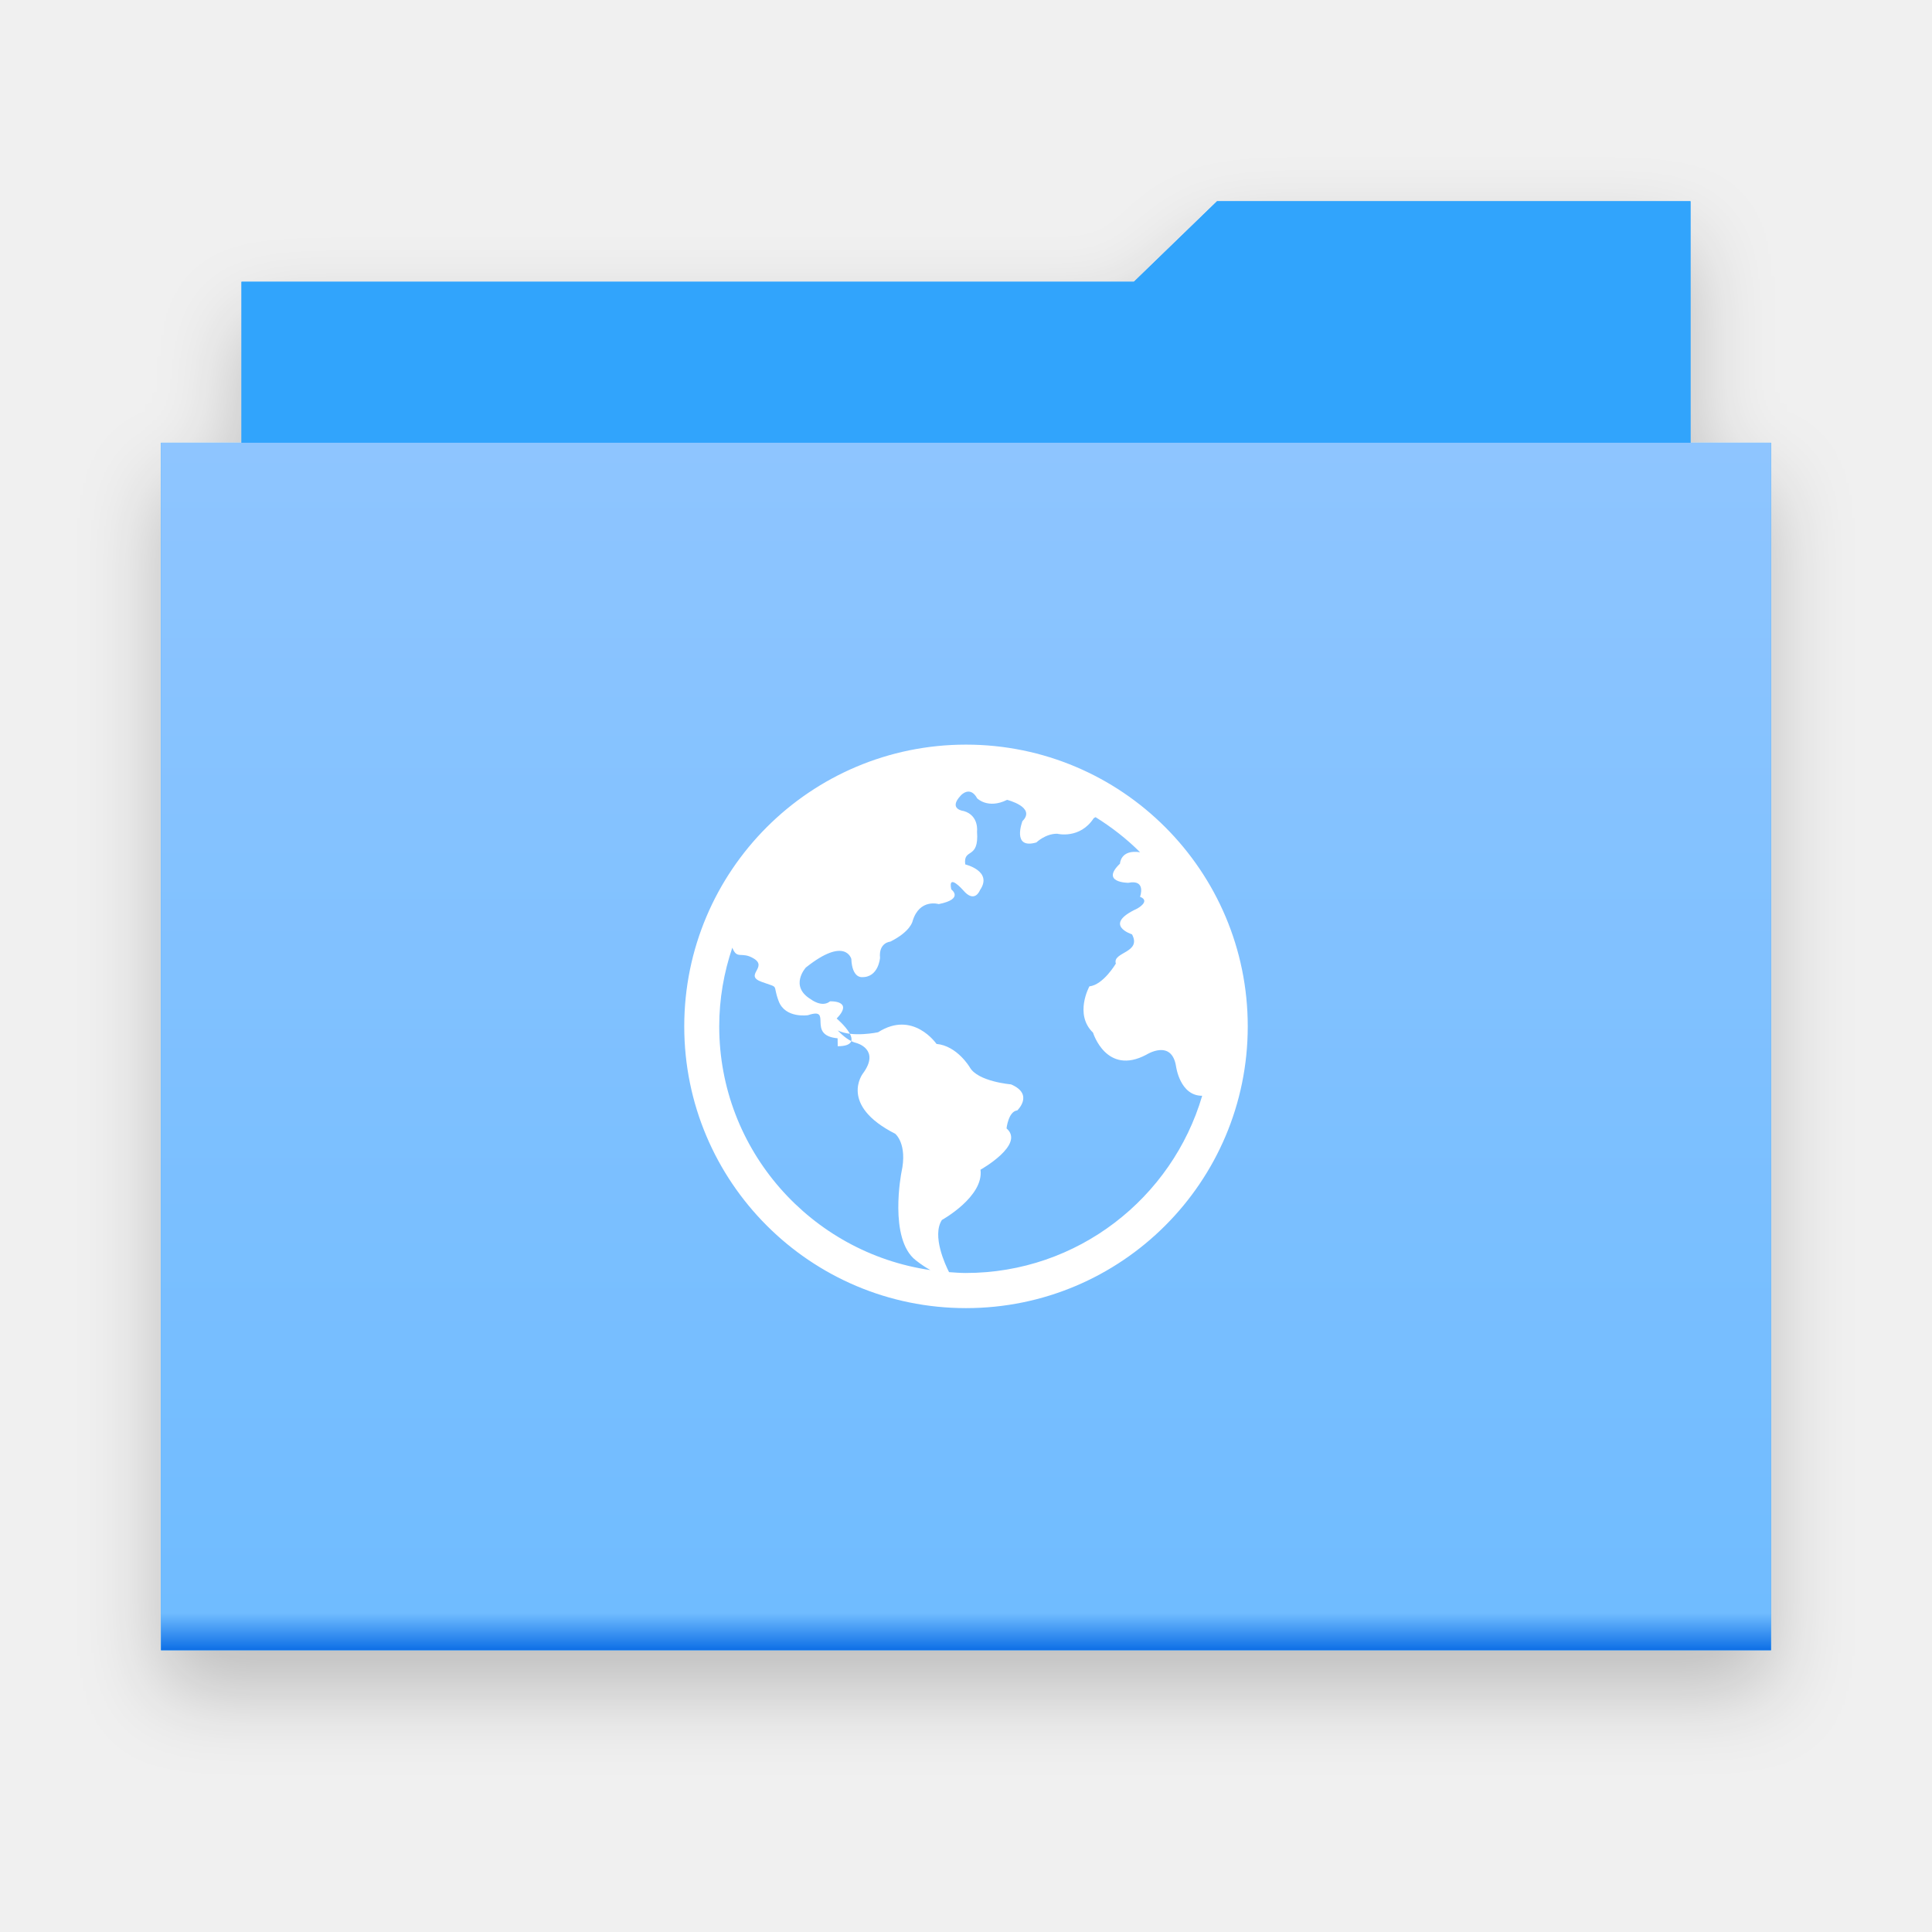
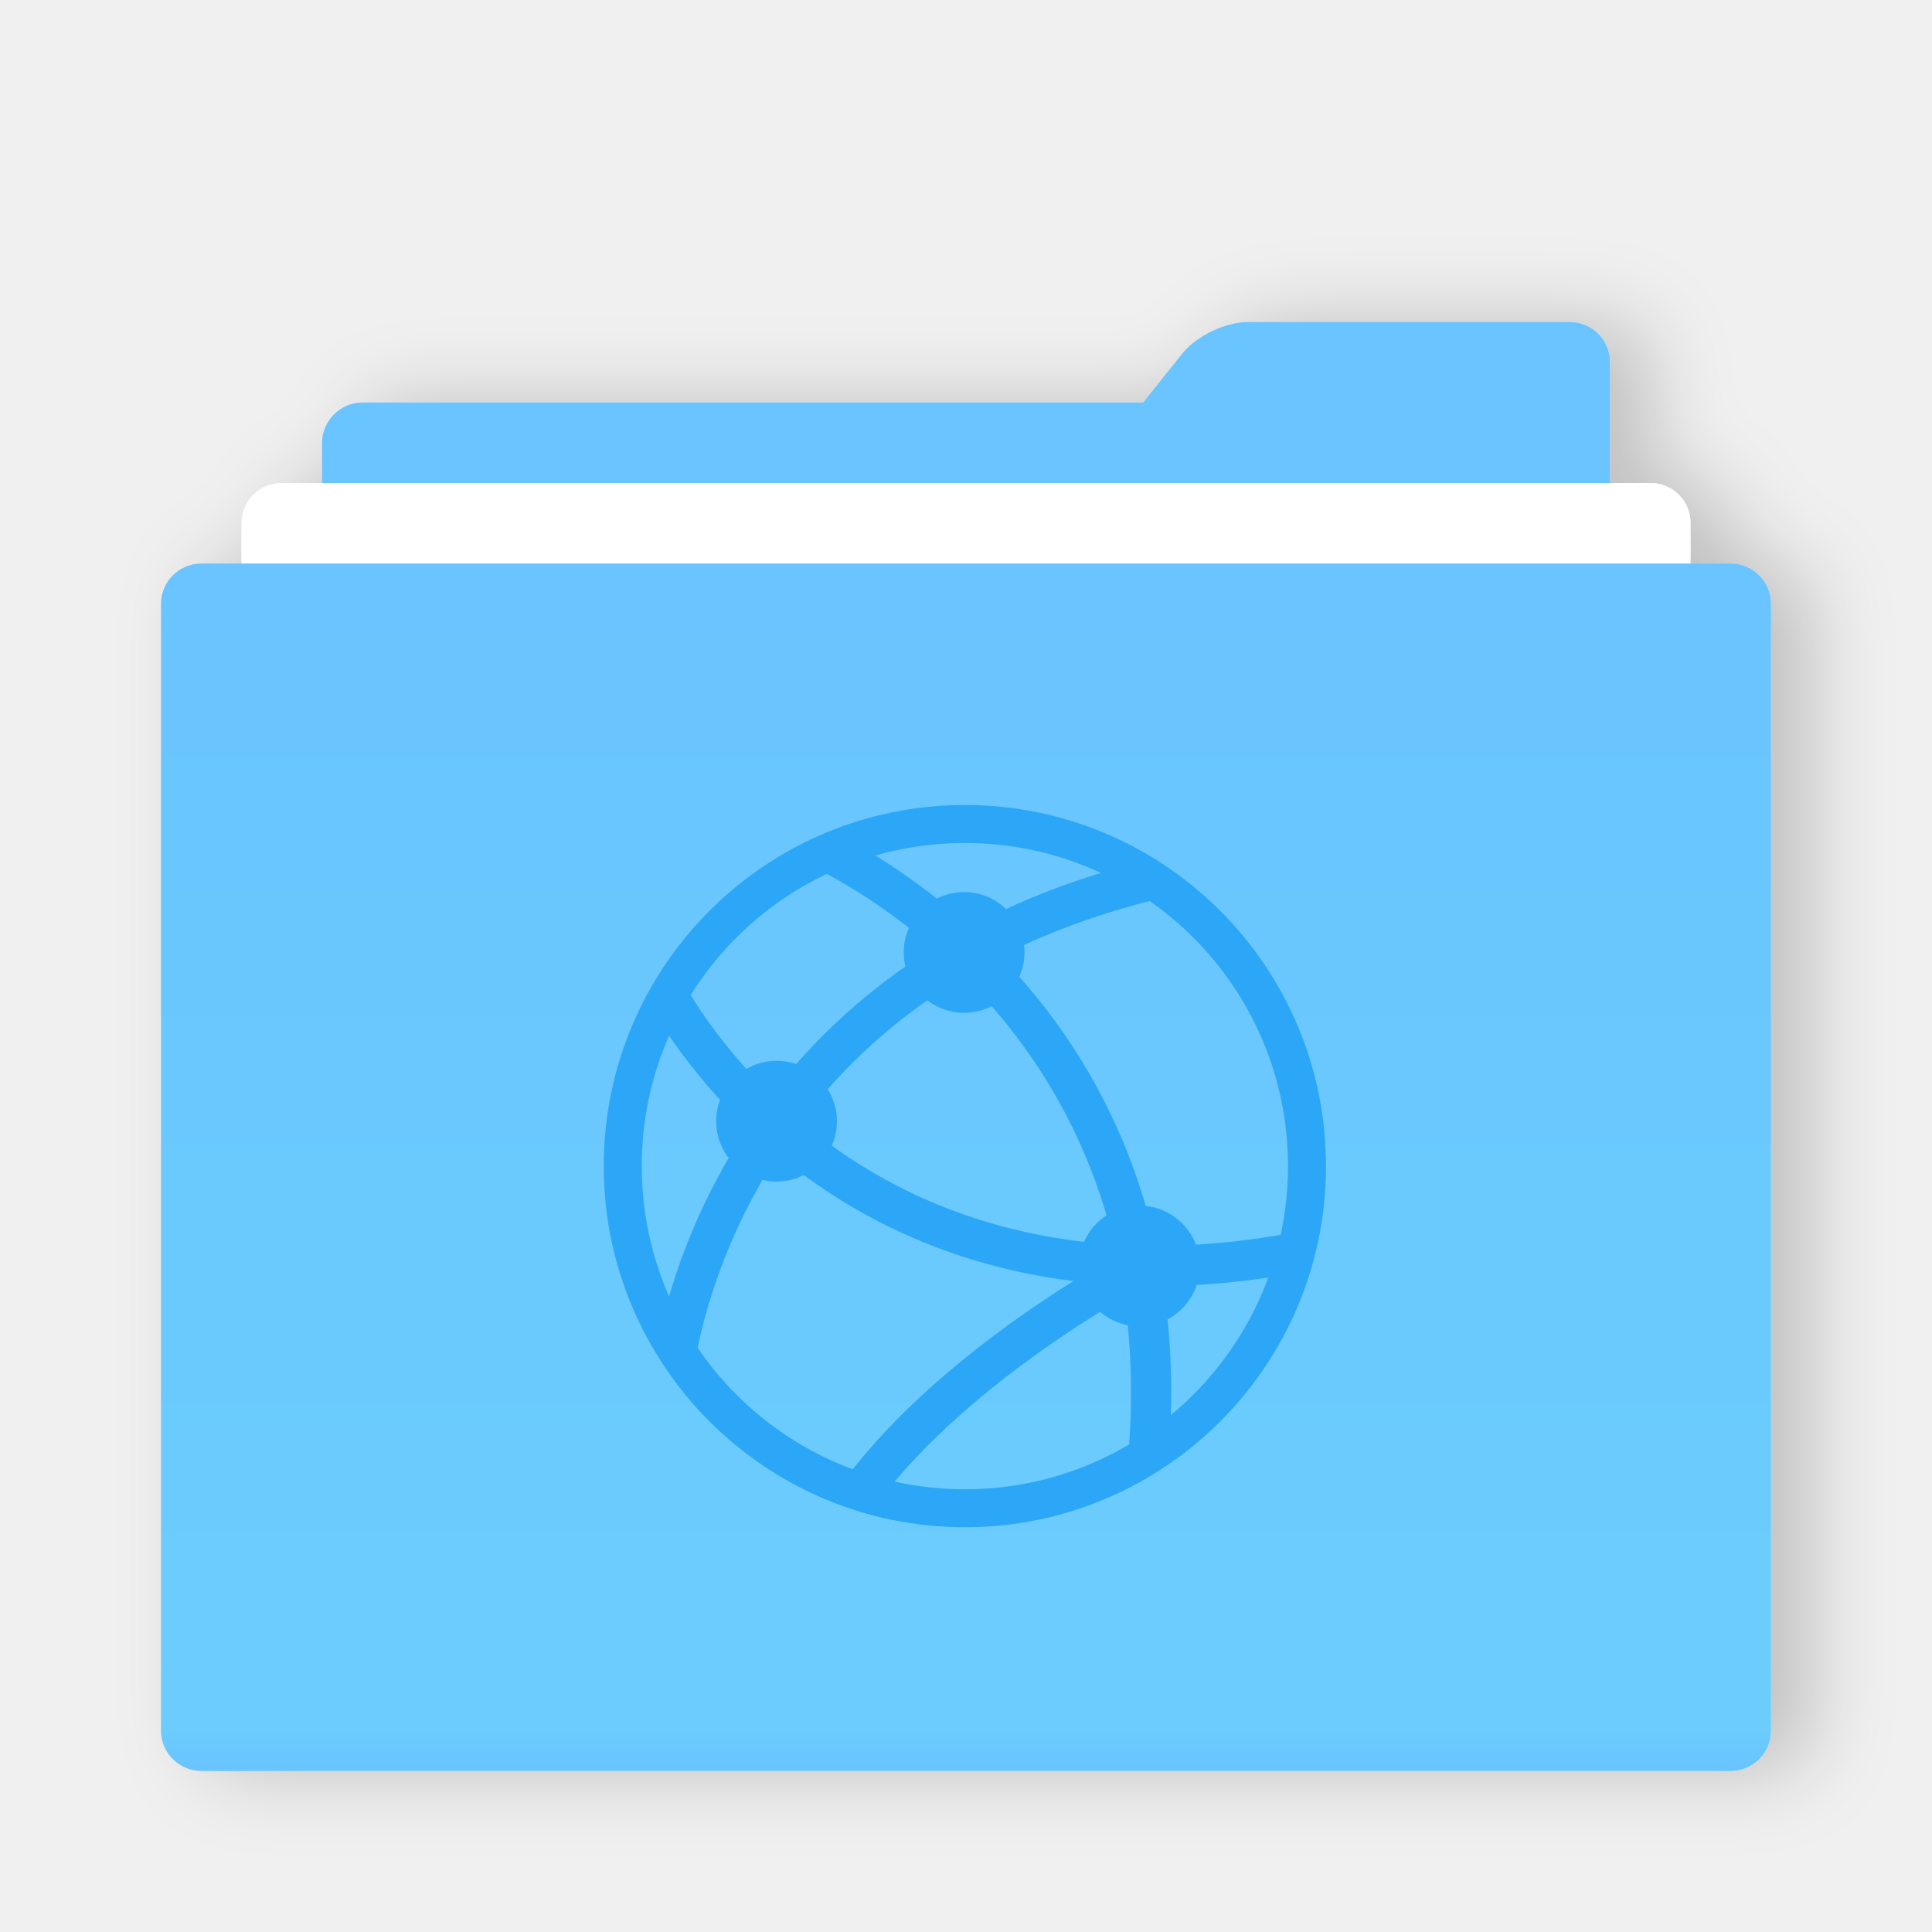
<svg xmlns="http://www.w3.org/2000/svg" width="48px" height="48px" viewBox="0 0 48 48" version="1.1">
  <defs>
    <filter x="-50%" y="-50%" width="200%" height="200%" filterUnits="objectBoundingBox" id="filter-1">
      <feOffset dx="0" dy="1" in="SourceAlpha" result="shadowOffsetOuter1" />
      <feGaussianBlur stdDeviation="1" in="shadowOffsetOuter1" result="shadowBlurOuter1" />
-       <feColorMatrix values="0 0 0 0 0   0 0 0 0 0   0 0 0 0 0  0 0 0 0.21 0" in="shadowBlurOuter1" type="matrix" result="shadowMatrixOuter1" />
+       <feColorMatrix values="0 0 0 0 0   0 0 0 0 0   0 0 0 0 0  0 0 0 0.2 0" type="matrix" in="shadowBlurOuter1" result="shadowMatrixOuter1" />
      <feMerge>
        <feMergeNode in="shadowMatrixOuter1" />
        <feMergeNode in="SourceGraphic" />
      </feMerge>
    </filter>
-     <linearGradient x1="50%" y1="0%" x2="50%" y2="100%" id="linearGradient-2">
-       <stop stop-color="#8EC5FF" offset="0%" />
-       <stop stop-color="#70BCFF" offset="97%" />
-       <stop stop-color="#0F70E6" offset="100%" />
+     <linearGradient x1="100%" y1="47.582%" x2="0%" y2="47.582%" id="linearGradient-2">
+       <stop stop-color="#6AC4FF" offset="0%" />
+       <stop stop-color="#6CCDFC" offset="96.265%" />
+       <stop stop-color="#6AC4FF" offset="100%" />
    </linearGradient>
  </defs>
  <g id="Page-1" stroke="none" stroke-width="1" fill="none" fill-rule="evenodd">
    <g id="network-server">
-       <g id="Group" transform="translate(4, 5)">
-         <path d="M2,6 L2,2 L24.172,2 L26.237,0 L38,0 L38,6 L40,6 L40,36 L0,36 L0,6 L2,6 Z" id="Shape-4" fill="#31A4FC" filter="url(#filter-1)" />
-         <path d="M38,30 L2,30 L2,2 L24.172,2 L26.237,0 L38,0 L38,30 Z" id="Shape" fill="#31A4FC" />
-         <rect id="Rectangle-path" fill="url(#linearGradient-2)" x="0" y="6" width="40" height="30" />
+       <g id="Group">
+         <rect id="Rectangle-3" x="0" y="0" width="48" height="48" />
+         <g id="Group-43" filter="url(#filter-1)" transform="translate(24, 26) rotate(-90) translate(-24, -26) translate(6, 6)">
+           <path d="M35.219,25.375 C35.65,25.72 36,26.445 36,26.996 L36,35.004 C36,35.554 35.556,36 35,36 L31.995,36 L3.01,36 C2.452,36 2,35.545 2,35 L2,5 C2,4.448 2.443,4 3.01,4 L32.99,4 C33.548,4 34,4.455 34,5 L34,24.4 L35.219,25.375 Z" id="Combined-Shape" fill="#6AC4FF" />
+           <path d="M1,3 C1,2.448 1.438,2 1.996,2 L31.004,2 C31.554,2 32,2.455 32,3 L32,37 C32,37.552 31.562,38 31.004,38 L1.996,38 C1.446,38 1,37.545 1,37 L1,3 Z" id="Rectangle-279" fill="#FFFFFF" />
+           <path d="M0,1.009 C0,0.452 0.447,7.05330002e-15 0.998,6.98912172e-15 L29.002,3.72610999e-15 C29.553,3.66187617e-15 30,0.449 30,1.009 L30,38.991 C30,39.548 29.553,40 29.002,40 L0.998,40 C0.447,40 0,39.551 0,38.991 L0,1.009 Z" id="Rectangle-279" fill="url(#linearGradient-2)" />
+         </g>
+         <g id="Page-1" transform="translate(15, 20)">
+           <path d="M17.472,8.972 C17.472,13.666 13.666,17.472 8.972,17.472 C4.278,17.472 0.472,13.666 0.472,8.972 C0.472,4.278 4.278,0.472 8.972,0.472 C13.666,0.472 17.472,4.278 17.472,8.972 L17.472,8.972 Z" id="Stroke-1" stroke="#2CA7F8" stroke-width="0.944" />
+           <path d="M17.197,11.122 C7.172,12.964 2.672,6.601 1.592,4.749" id="Stroke-3" stroke="#2CA7F8" />
+           <path d="M1.81,13.549 C2.221,11.396 4.284,4.138 13.621,1.857" id="Stroke-5" stroke="#2CA7F8" />
+           <path d="M13.536,16.143 C14.324,6.422 7.6,2.208 5.592,1.173" id="Stroke-7" stroke="#2CA7F8" />
+           <path d="M13.308,11.448 C13.308,11.448 8.832,13.78 6.383,17.069" id="Stroke-9" stroke="#2CA7F8" />
+           <path d="M10.453,3.663 C10.453,4.491 9.781,5.163 8.953,5.163 C8.125,5.163 7.453,4.491 7.453,3.663 C7.453,2.835 8.125,2.163 8.953,2.163 C9.781,2.163 10.453,2.835 10.453,3.663" id="Fill-11" fill="#2CA7F8" />
+           <path d="M5.793,7.856 C5.793,8.684 5.121,9.356 4.293,9.356 C3.465,9.356 2.793,8.684 2.793,7.856 C2.793,7.028 3.465,6.356 4.293,6.356 C5.121,6.356 5.793,7.028 5.793,7.856" id="Fill-13" fill="#2CA7F8" />
+           <path d="M14.808,11.453 C14.808,12.281 14.136,12.953 13.308,12.953 C12.48,12.953 11.808,12.281 11.808,11.453 C11.808,10.625 12.48,9.953 13.308,9.953 C14.136,9.953 14.808,10.625 14.808,11.453" id="Fill-15" fill="#2CA7F8" />
+         </g>
      </g>
-       <path d="M24,18.5 C20.134,18.5 17,21.635 17,25.5 C17,29.365 20.134,32.5 24,32.5 C27.866,32.5 31,29.365 31,25.5 C31,21.635 27.866,18.5 24,18.5 L24,18.5 Z M23.994,31.627 C23.853,31.627 23.716,31.615 23.579,31.606 C23.486,31.425 23.149,30.7 23.401,30.31 C23.401,30.31 24.449,29.73 24.36,29.061 C24.36,29.061 25.476,28.436 25.007,28.035 C25.007,28.035 25.052,27.611 25.274,27.588 C25.274,27.588 25.698,27.187 25.118,26.941 C25.118,26.941 24.296,26.874 24.094,26.517 C24.094,26.517 23.78,25.982 23.267,25.936 C23.267,25.936 22.687,25.089 21.816,25.646 C21.816,25.646 21.181,25.783 20.814,25.601 C20.941,25.736 21.105,25.873 21.28,25.914 C21.28,25.914 21.883,26.07 21.437,26.673 C21.437,26.673 20.835,27.453 22.24,28.167 C22.24,28.167 22.553,28.413 22.396,29.127 C22.396,29.127 22.07,30.781 22.753,31.312 C22.897,31.425 23.014,31.499 23.115,31.555 C20.154,31.126 17.869,28.578 17.869,25.5 C17.869,24.815 17.986,24.16 18.194,23.545 C18.316,23.853 18.417,23.628 18.725,23.813 C19.09,24.032 18.469,24.233 18.928,24.396 C19.386,24.56 19.181,24.433 19.345,24.871 C19.509,25.31 20.075,25.222 20.075,25.222 C20.713,25.007 20.021,25.723 20.81,25.796 C20.811,25.796 20.812,25.993 20.813,25.993 L20.812,25.993 C21.6,25.993 20.787,25.305 20.787,25.305 C21.225,24.849 20.622,24.878 20.622,24.878 C20.421,25.042 20.148,24.829 20.148,24.829 C19.6,24.5 20.021,24.038 20.021,24.038 C21.006,23.253 21.151,23.825 21.151,23.825 C21.17,24.299 21.407,24.276 21.407,24.276 C21.827,24.294 21.864,23.798 21.864,23.798 C21.827,23.415 22.119,23.395 22.119,23.395 C22.631,23.139 22.674,22.882 22.674,22.882 C22.846,22.317 23.323,22.462 23.323,22.462 C23.963,22.334 23.634,22.097 23.634,22.097 C23.544,21.677 23.927,22.115 23.927,22.115 C24.219,22.462 24.347,22.115 24.347,22.115 C24.675,21.64 23.981,21.476 23.981,21.476 C23.927,21.057 24.328,21.372 24.274,20.66 C24.274,20.66 24.328,20.262 23.945,20.15 C23.945,20.15 23.544,20.109 23.872,19.762 C23.872,19.762 24.098,19.506 24.278,19.835 C24.278,19.835 24.547,20.108 25.021,19.872 C25.021,19.872 25.75,20.054 25.402,20.401 C25.402,20.401 25.128,21.112 25.749,20.93 C25.749,20.93 25.973,20.711 26.266,20.714 C26.266,20.714 26.828,20.857 27.174,20.327 L27.219,20.302 C27.62,20.552 27.993,20.842 28.325,21.174 C27.835,21.098 27.826,21.457 27.826,21.457 C27.328,21.933 28.032,21.933 28.032,21.933 C28.488,21.841 28.324,22.28 28.324,22.28 C28.598,22.389 28.251,22.575 28.251,22.575 C27.376,22.979 28.124,23.213 28.124,23.213 C28.373,23.678 27.631,23.648 27.723,23.94 C27.723,23.94 27.412,24.469 27.066,24.506 C27.066,24.506 26.682,25.199 27.156,25.656 C27.156,25.656 27.485,26.733 28.48,26.204 C28.48,26.204 29.11,25.802 29.219,26.496 C29.219,26.496 29.315,27.228 29.868,27.224 C29.122,29.765 26.773,31.627 23.994,31.627 L23.994,31.627 Z" id="Shape" fill="#FFFFFF" />
    </g>
  </g>
</svg>
